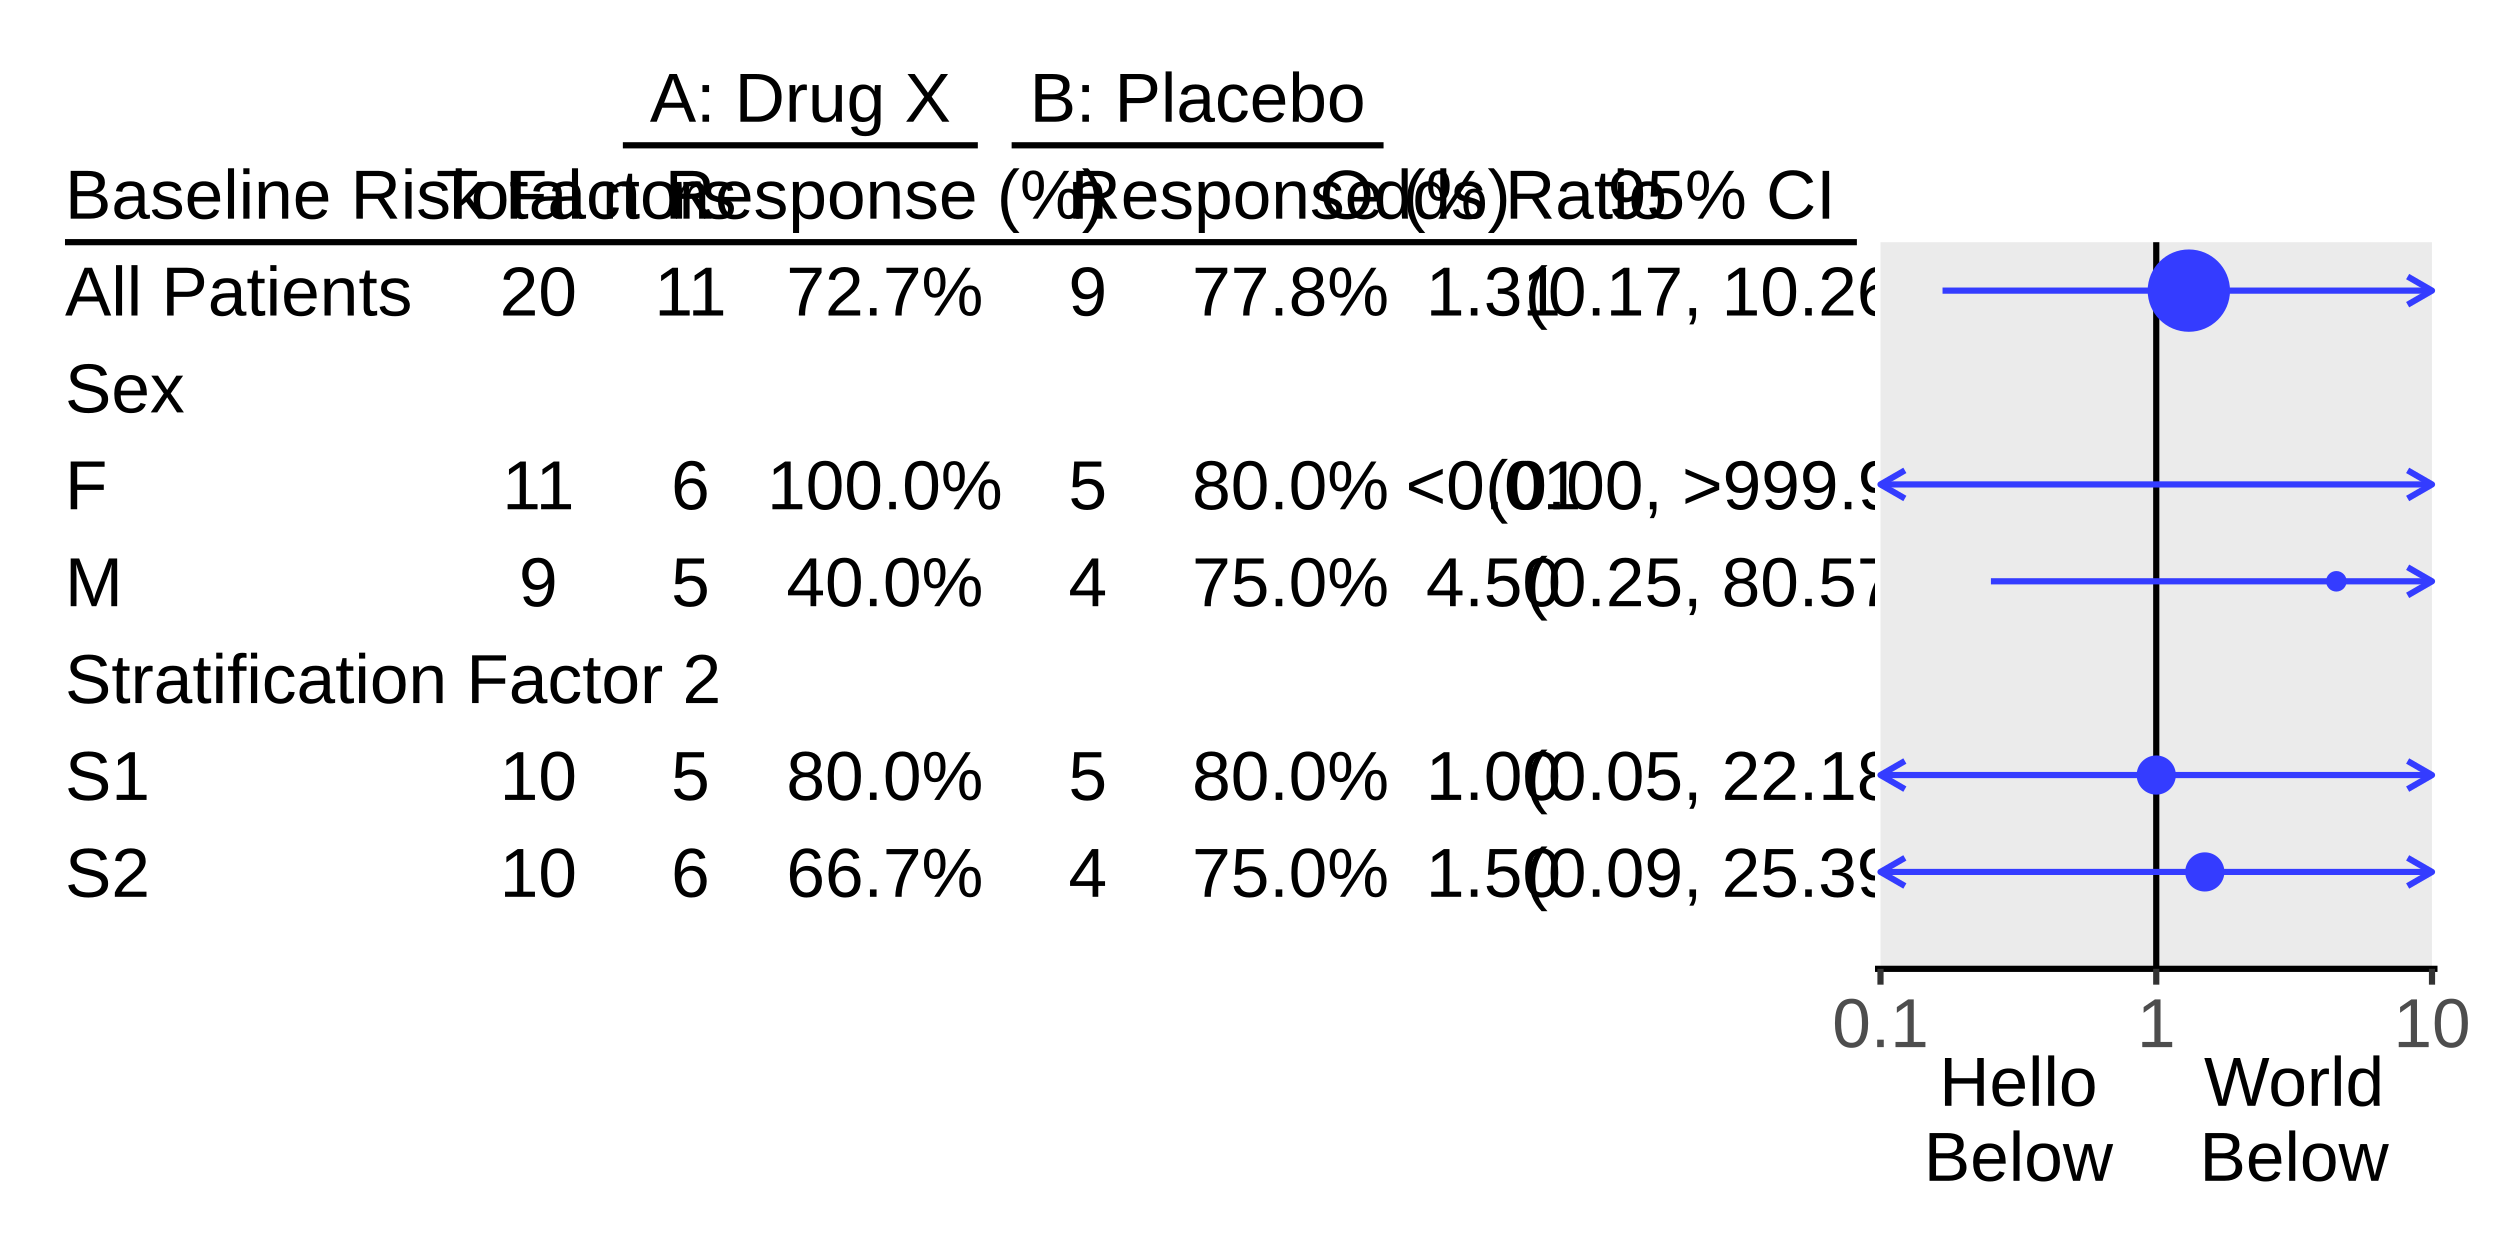
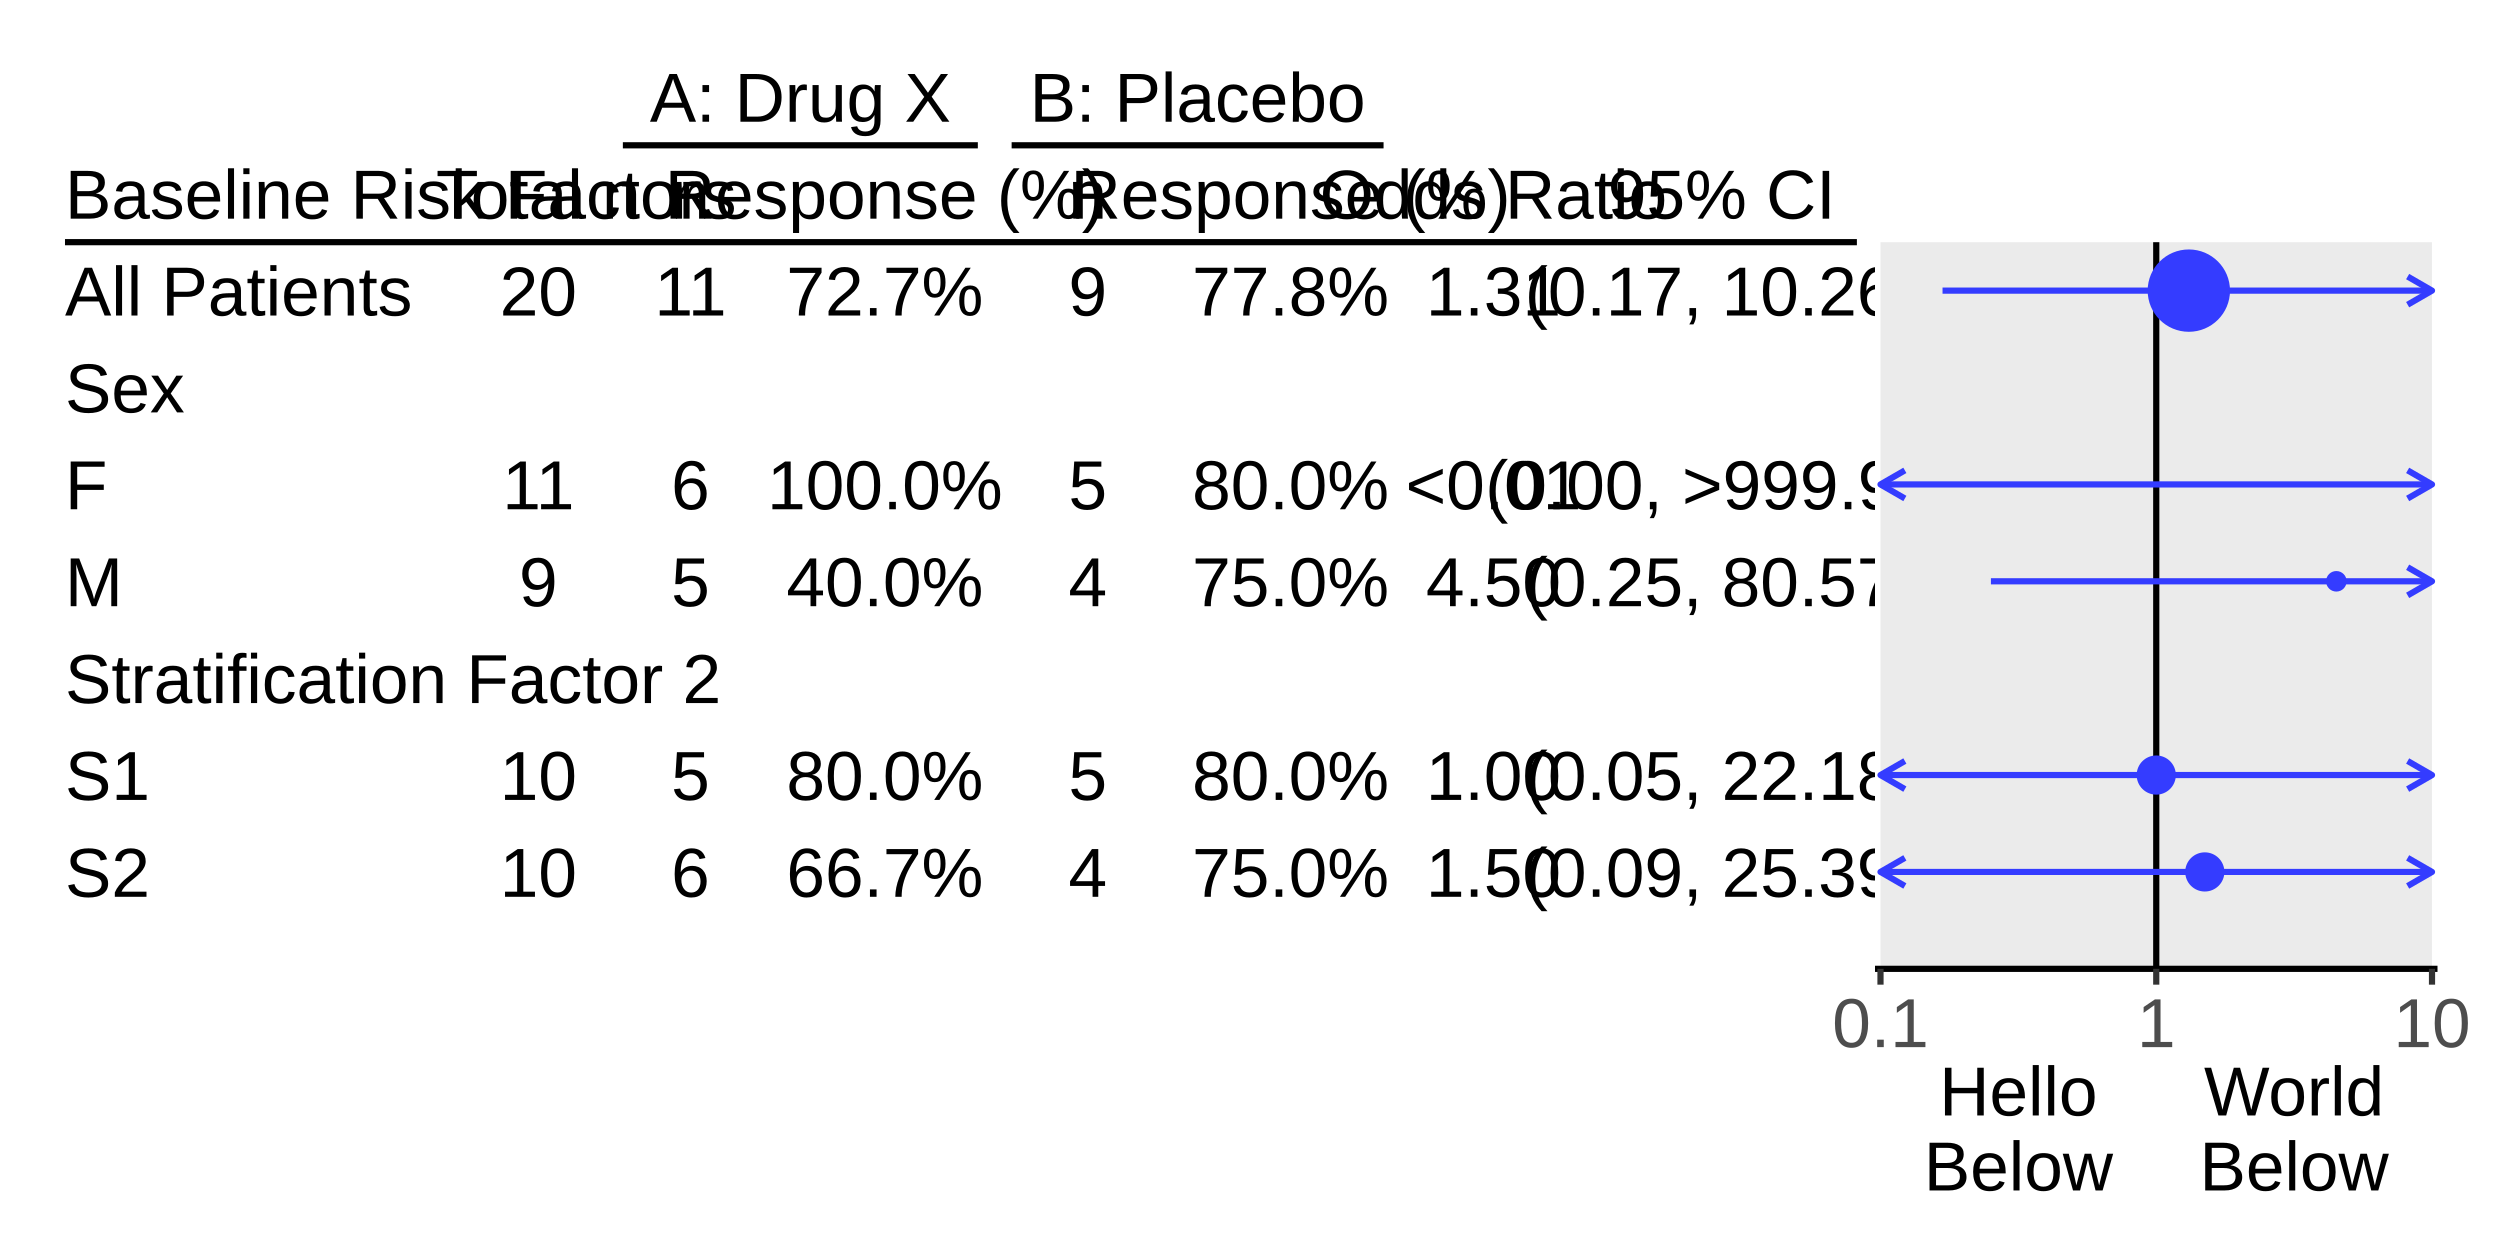
<svg xmlns="http://www.w3.org/2000/svg" width="432.00pt" height="216.00pt" viewBox="0 0 432.00 216.00">
  <g class="svglite">
    <defs>
      <style type="text/css">
    .svglite line, .svglite polyline, .svglite polygon, .svglite path, .svglite rect, .svglite circle {
      fill: none;
      stroke: #000000;
      stroke-linecap: round;
      stroke-linejoin: round;
      stroke-miterlimit: 10.00;
    }
    .svglite text {
      white-space: pre;
    }
    .svglite g.glyphgroup path {
      fill: inherit;
      stroke: none;
    }
  </style>
    </defs>
    <rect width="100%" height="100%" style="stroke: none; fill: none;" />
    <defs>
      <clipPath id="cpMC4wMHw0MzIuMDB8MC4wMHwyMTYuMDA=">
        <rect x="0.00" y="0.00" width="432.00" height="216.00" />
      </clipPath>
    </defs>
    <g clip-path="url(#cpMC4wMHw0MzIuMDB8MC4wMHwyMTYuMDA=)">
</g>
    <defs>
      <clipPath id="cpMC4wMHwzMjQuMDB8MC4wMHwyMTYuMDA=">
        <rect x="0.00" y="0.00" width="324.00" height="216.00" />
      </clipPath>
    </defs>
    <g clip-path="url(#cpMC4wMHwzMjQuMDB8MC4wMHwyMTYuMDA=)">
      <rect x="0.00" y="0.00" width="324.00" height="216.00" style="stroke-width: 0.00; stroke: none;" />
    </g>
    <g clip-path="url(#cpMC4wMHw0MzIuMDB8MC4wMHwyMTYuMDA=)">
</g>
    <defs>
      <clipPath id="cpOC4xMHwzMjQuMDB8MC4wMHwxNjcuNDE=">
        <rect x="8.10" y="0.00" width="315.90" height="167.41" />
      </clipPath>
    </defs>
    <g clip-path="url(#cpOC4xMHwzMjQuMDB8MC4wMHwxNjcuNDE=)">
      <line x1="11.23" y1="41.85" x2="320.87" y2="41.85" style="stroke-width: 1.07; stroke-linecap: butt;" />
      <text x="138.30" y="21.04" text-anchor="middle" style="font-size: 12.00px; font-family: &quot;Arial&quot;;" textLength="52.00px" lengthAdjust="spacingAndGlyphs">A: Drug X</text>
      <line x1="107.63" y1="25.11" x2="168.97" y2="25.11" style="stroke-width: 1.07; stroke-linecap: butt;" />
      <text x="206.95" y="21.04" text-anchor="middle" style="font-size: 12.00px; font-family: &quot;Arial&quot;;" textLength="58.02px" lengthAdjust="spacingAndGlyphs">B: Placebo</text>
      <line x1="174.81" y1="25.11" x2="239.08" y2="25.11" style="stroke-width: 1.07; stroke-linecap: butt;" />
      <text x="11.23" y="37.78" style="font-size: 12.00px; font-family: &quot;Arial&quot;;" textLength="116.03px" lengthAdjust="spacingAndGlyphs">Baseline Risk Factors</text>
      <text x="11.23" y="54.52" style="font-size: 12.00px; font-family: &quot;Arial&quot;;" textLength="60.02px" lengthAdjust="spacingAndGlyphs">All Patients</text>
      <text x="11.23" y="71.26" style="font-size: 12.00px; font-family: &quot;Arial&quot;;" textLength="20.67px" lengthAdjust="spacingAndGlyphs">Sex</text>
      <text x="11.23" y="88.00" style="font-size: 12.00px; font-family: &quot;Arial&quot;;" textLength="27.30px" lengthAdjust="spacingAndGlyphs">      F</text>
      <text x="11.23" y="104.75" style="font-size: 12.00px; font-family: &quot;Arial&quot;;" textLength="29.97px" lengthAdjust="spacingAndGlyphs">      M</text>
      <text x="11.23" y="121.49" style="font-size: 12.00px; font-family: &quot;Arial&quot;;" textLength="113.34px" lengthAdjust="spacingAndGlyphs">Stratification Factor 2</text>
      <text x="11.23" y="138.23" style="font-size: 12.00px; font-family: &quot;Arial&quot;;" textLength="34.64px" lengthAdjust="spacingAndGlyphs">      S1</text>
      <text x="11.23" y="154.97" style="font-size: 12.00px; font-family: &quot;Arial&quot;;" textLength="34.64px" lengthAdjust="spacingAndGlyphs">      S2</text>
      <text x="93.02" y="37.78" text-anchor="middle" style="font-size: 12.00px; font-family: &quot;Arial&quot;;" textLength="35.34px" lengthAdjust="spacingAndGlyphs">Total n</text>
      <text x="93.02" y="54.52" text-anchor="middle" style="font-size: 12.00px; font-family: &quot;Arial&quot;;" textLength="13.34px" lengthAdjust="spacingAndGlyphs">20</text>
      <text x="93.02" y="88.00" text-anchor="middle" style="font-size: 12.00px; font-family: &quot;Arial&quot;;" textLength="12.45px" lengthAdjust="spacingAndGlyphs">11</text>
      <text x="93.02" y="104.75" text-anchor="middle" style="font-size: 12.00px; font-family: &quot;Arial&quot;;" textLength="6.67px" lengthAdjust="spacingAndGlyphs">9</text>
      <text x="93.02" y="138.23" text-anchor="middle" style="font-size: 12.00px; font-family: &quot;Arial&quot;;" textLength="13.34px" lengthAdjust="spacingAndGlyphs">10</text>
      <text x="93.02" y="154.97" text-anchor="middle" style="font-size: 12.00px; font-family: &quot;Arial&quot;;" textLength="13.34px" lengthAdjust="spacingAndGlyphs">10</text>
      <text x="119.31" y="37.78" text-anchor="middle" style="font-size: 12.00px; font-family: &quot;Arial&quot;;" textLength="6.67px" lengthAdjust="spacingAndGlyphs">n</text>
      <text x="119.31" y="54.52" text-anchor="middle" style="font-size: 12.00px; font-family: &quot;Arial&quot;;" textLength="12.45px" lengthAdjust="spacingAndGlyphs">11</text>
      <text x="119.31" y="88.00" text-anchor="middle" style="font-size: 12.00px; font-family: &quot;Arial&quot;;" textLength="6.67px" lengthAdjust="spacingAndGlyphs">6</text>
      <text x="119.31" y="104.75" text-anchor="middle" style="font-size: 12.00px; font-family: &quot;Arial&quot;;" textLength="6.67px" lengthAdjust="spacingAndGlyphs">5</text>
      <text x="119.31" y="138.23" text-anchor="middle" style="font-size: 12.00px; font-family: &quot;Arial&quot;;" textLength="6.67px" lengthAdjust="spacingAndGlyphs">5</text>
      <text x="119.31" y="154.97" text-anchor="middle" style="font-size: 12.00px; font-family: &quot;Arial&quot;;" textLength="6.67px" lengthAdjust="spacingAndGlyphs">6</text>
      <text x="152.90" y="37.78" text-anchor="middle" style="font-size: 12.00px; font-family: &quot;Arial&quot;;" textLength="76.03px" lengthAdjust="spacingAndGlyphs">Response (%)</text>
      <text x="152.90" y="54.52" text-anchor="middle" style="font-size: 12.00px; font-family: &quot;Arial&quot;;" textLength="34.02px" lengthAdjust="spacingAndGlyphs">72.7%</text>
      <text x="152.90" y="88.00" text-anchor="middle" style="font-size: 12.00px; font-family: &quot;Arial&quot;;" textLength="40.69px" lengthAdjust="spacingAndGlyphs">100.0%</text>
      <text x="152.90" y="104.75" text-anchor="middle" style="font-size: 12.00px; font-family: &quot;Arial&quot;;" textLength="34.02px" lengthAdjust="spacingAndGlyphs">40.0%</text>
      <text x="152.90" y="138.23" text-anchor="middle" style="font-size: 12.00px; font-family: &quot;Arial&quot;;" textLength="34.02px" lengthAdjust="spacingAndGlyphs">80.0%</text>
      <text x="152.90" y="154.97" text-anchor="middle" style="font-size: 12.00px; font-family: &quot;Arial&quot;;" textLength="34.02px" lengthAdjust="spacingAndGlyphs">66.7%</text>
      <text x="187.96" y="37.78" text-anchor="middle" style="font-size: 12.00px; font-family: &quot;Arial&quot;;" textLength="6.67px" lengthAdjust="spacingAndGlyphs">n</text>
      <text x="187.96" y="54.52" text-anchor="middle" style="font-size: 12.00px; font-family: &quot;Arial&quot;;" textLength="6.67px" lengthAdjust="spacingAndGlyphs">9</text>
      <text x="187.96" y="88.00" text-anchor="middle" style="font-size: 12.00px; font-family: &quot;Arial&quot;;" textLength="6.67px" lengthAdjust="spacingAndGlyphs">5</text>
      <text x="187.96" y="104.75" text-anchor="middle" style="font-size: 12.00px; font-family: &quot;Arial&quot;;" textLength="6.67px" lengthAdjust="spacingAndGlyphs">4</text>
      <text x="187.96" y="138.23" text-anchor="middle" style="font-size: 12.00px; font-family: &quot;Arial&quot;;" textLength="6.67px" lengthAdjust="spacingAndGlyphs">5</text>
      <text x="187.96" y="154.97" text-anchor="middle" style="font-size: 12.00px; font-family: &quot;Arial&quot;;" textLength="6.67px" lengthAdjust="spacingAndGlyphs">4</text>
      <text x="223.01" y="37.78" text-anchor="middle" style="font-size: 12.00px; font-family: &quot;Arial&quot;;" textLength="76.03px" lengthAdjust="spacingAndGlyphs">Response (%)</text>
      <text x="223.01" y="54.52" text-anchor="middle" style="font-size: 12.00px; font-family: &quot;Arial&quot;;" textLength="34.02px" lengthAdjust="spacingAndGlyphs">77.8%</text>
      <text x="223.01" y="88.00" text-anchor="middle" style="font-size: 12.00px; font-family: &quot;Arial&quot;;" textLength="34.02px" lengthAdjust="spacingAndGlyphs">80.0%</text>
      <text x="223.01" y="104.75" text-anchor="middle" style="font-size: 12.00px; font-family: &quot;Arial&quot;;" textLength="34.02px" lengthAdjust="spacingAndGlyphs">75.0%</text>
      <text x="223.01" y="138.23" text-anchor="middle" style="font-size: 12.00px; font-family: &quot;Arial&quot;;" textLength="34.02px" lengthAdjust="spacingAndGlyphs">80.0%</text>
      <text x="223.01" y="154.97" text-anchor="middle" style="font-size: 12.00px; font-family: &quot;Arial&quot;;" textLength="34.02px" lengthAdjust="spacingAndGlyphs">75.0%</text>
      <text x="258.07" y="37.78" text-anchor="middle" style="font-size: 12.00px; font-family: &quot;Arial&quot;;" textLength="60.02px" lengthAdjust="spacingAndGlyphs">Odds Ratio</text>
      <text x="258.07" y="54.52" text-anchor="middle" style="font-size: 12.00px; font-family: &quot;Arial&quot;;" textLength="23.34px" lengthAdjust="spacingAndGlyphs">1.31</text>
      <text x="258.07" y="88.00" text-anchor="middle" style="font-size: 12.00px; font-family: &quot;Arial&quot;;" textLength="30.36px" lengthAdjust="spacingAndGlyphs">&lt;0.01</text>
      <text x="258.07" y="104.75" text-anchor="middle" style="font-size: 12.00px; font-family: &quot;Arial&quot;;" textLength="23.34px" lengthAdjust="spacingAndGlyphs">4.50</text>
      <text x="258.07" y="138.23" text-anchor="middle" style="font-size: 12.00px; font-family: &quot;Arial&quot;;" textLength="23.34px" lengthAdjust="spacingAndGlyphs">1.00</text>
      <text x="258.07" y="154.97" text-anchor="middle" style="font-size: 12.00px; font-family: &quot;Arial&quot;;" textLength="23.34px" lengthAdjust="spacingAndGlyphs">1.50</text>
      <text x="297.50" y="37.78" text-anchor="middle" style="font-size: 12.00px; font-family: &quot;Arial&quot;;" textLength="39.34px" lengthAdjust="spacingAndGlyphs">95% CI</text>
      <text x="297.50" y="54.52" text-anchor="middle" style="font-size: 12.00px; font-family: &quot;Arial&quot;;" textLength="68.02px" lengthAdjust="spacingAndGlyphs">(0.17, 10.26)</text>
      <text x="297.50" y="88.00" text-anchor="middle" style="font-size: 12.00px; font-family: &quot;Arial&quot;;" textLength="81.70px" lengthAdjust="spacingAndGlyphs">(0.00, &gt;999.99)</text>
      <text x="297.50" y="104.75" text-anchor="middle" style="font-size: 12.00px; font-family: &quot;Arial&quot;;" textLength="68.02px" lengthAdjust="spacingAndGlyphs">(0.25, 80.57)</text>
      <text x="297.50" y="138.23" text-anchor="middle" style="font-size: 12.00px; font-family: &quot;Arial&quot;;" textLength="68.02px" lengthAdjust="spacingAndGlyphs">(0.05, 22.18)</text>
      <text x="297.50" y="154.97" text-anchor="middle" style="font-size: 12.00px; font-family: &quot;Arial&quot;;" textLength="68.02px" lengthAdjust="spacingAndGlyphs">(0.09, 25.39)</text>
    </g>
    <g clip-path="url(#cpMC4wMHw0MzIuMDB8MC4wMHwyMTYuMDA=)">
</g>
    <defs>
      <clipPath id="cpMzI0LjAwfDQzMi4wMHwwLjAwfDIxNi4wMA==">
        <rect x="324.00" y="0.00" width="108.00" height="216.00" />
      </clipPath>
    </defs>
    <g clip-path="url(#cpMzI0LjAwfDQzMi4wMHwwLjAwfDIxNi4wMA==)">
      <rect x="324.00" y="0.00" width="108.00" height="216.00" style="stroke-width: 1.07; stroke: none;" />
    </g>
    <g clip-path="url(#cpMC4wMHw0MzIuMDB8MC4wMHwyMTYuMDA=)">
      <rect x="324.00" y="0.00" width="97.20" height="167.41" style="stroke-width: 1.07; stroke: none;" />
      <rect x="324.95" y="41.85" width="95.29" height="125.56" style="stroke-width: 1.07; stroke: none; stroke-linecap: butt; stroke-linejoin: miter; fill: #EBEBEB;" />
      <line x1="372.60" y1="167.41" x2="372.60" y2="41.85" style="stroke-width: 1.07; stroke-linecap: butt;" />
-       <text x="348.78" y="191.08" text-anchor="middle" style="font-size: 12.00px; font-family: &quot;Arial&quot;;" textLength="27.36px" lengthAdjust="spacingAndGlyphs">Hello</text>
-       <text x="348.78" y="204.04" text-anchor="middle" style="font-size: 12.00px; font-family: &quot;Arial&quot;;" textLength="32.69px" lengthAdjust="spacingAndGlyphs">Below</text>
-       <text x="396.42" y="191.08" text-anchor="middle" style="font-size: 12.00px; font-family: &quot;Arial&quot;;" textLength="31.12px" lengthAdjust="spacingAndGlyphs">World</text>
-       <text x="396.42" y="204.04" text-anchor="middle" style="font-size: 12.00px; font-family: &quot;Arial&quot;;" textLength="32.69px" lengthAdjust="spacingAndGlyphs">Below</text>
+       <text x="348.78" y="192.75" text-anchor="middle" style="font-size: 12.00px; font-family: &quot;Arial&quot;;" textLength="27.36px" lengthAdjust="spacingAndGlyphs">Hello</text>
+       <text x="348.78" y="205.71" text-anchor="middle" style="font-size: 12.00px; font-family: &quot;Arial&quot;;" textLength="32.69px" lengthAdjust="spacingAndGlyphs">Below</text>
+       <text x="396.42" y="192.75" text-anchor="middle" style="font-size: 12.00px; font-family: &quot;Arial&quot;;" textLength="31.12px" lengthAdjust="spacingAndGlyphs">World</text>
+       <text x="396.42" y="205.71" text-anchor="middle" style="font-size: 12.00px; font-family: &quot;Arial&quot;;" textLength="32.69px" lengthAdjust="spacingAndGlyphs">Below</text>
      <circle cx="378.23" cy="50.22" r="6.76" style="stroke-width: 0.71; stroke: #343CFF; fill: #343CFF;" />
      <circle cx="403.72" cy="100.45" r="1.42" style="stroke-width: 0.71; stroke: #343CFF; fill: #343CFF;" />
      <circle cx="372.60" cy="133.93" r="3.03" style="stroke-width: 0.71; stroke: #343CFF; fill: #343CFF;" />
      <circle cx="380.99" cy="150.67" r="3.03" style="stroke-width: 0.71; stroke: #343CFF; fill: #343CFF;" />
      <line x1="335.67" y1="50.22" x2="420.25" y2="50.22" style="stroke-width: 1.07; stroke: #343CFF; stroke-linecap: butt;" />
      <polyline points="416.04,52.65 420.25,50.22 416.04,47.79 " style="stroke-width: 1.07; stroke: #343CFF; stroke-linecap: butt;" />
      <line x1="324.95" y1="83.71" x2="420.25" y2="83.71" style="stroke-width: 1.07; stroke: #343CFF; stroke-linecap: butt;" />
      <polyline points="329.16,81.28 324.95,83.71 329.16,86.14 " style="stroke-width: 1.07; stroke: #343CFF; stroke-linecap: butt;" />
      <polyline points="416.04,86.14 420.25,83.71 416.04,81.28 " style="stroke-width: 1.07; stroke: #343CFF; stroke-linecap: butt;" />
      <line x1="344.03" y1="100.45" x2="420.25" y2="100.45" style="stroke-width: 1.07; stroke: #343CFF; stroke-linecap: butt;" />
      <polyline points="416.04,102.88 420.25,100.45 416.04,98.02 " style="stroke-width: 1.07; stroke: #343CFF; stroke-linecap: butt;" />
      <line x1="324.95" y1="133.93" x2="420.25" y2="133.93" style="stroke-width: 1.07; stroke: #343CFF; stroke-linecap: butt;" />
      <polyline points="329.16,131.50 324.95,133.93 329.16,136.36 " style="stroke-width: 1.07; stroke: #343CFF; stroke-linecap: butt;" />
      <polyline points="416.04,136.36 420.25,133.93 416.04,131.50 " style="stroke-width: 1.07; stroke: #343CFF; stroke-linecap: butt;" />
      <line x1="324.95" y1="150.67" x2="420.25" y2="150.67" style="stroke-width: 1.07; stroke: #343CFF; stroke-linecap: butt;" />
      <polyline points="329.16,148.24 324.95,150.67 329.16,153.10 " style="stroke-width: 1.07; stroke: #343CFF; stroke-linecap: butt;" />
      <polyline points="416.04,153.10 420.25,150.67 416.04,148.24 " style="stroke-width: 1.07; stroke: #343CFF; stroke-linecap: butt;" />
      <polyline points="324.00,167.41 421.20,167.41 " style="stroke-width: 1.07; stroke-linecap: butt;" />
      <polyline points="324.95,170.15 324.95,167.41 " style="stroke-width: 1.07; stroke: #333333; stroke-linecap: butt;" />
      <polyline points="372.60,170.15 372.60,167.41 " style="stroke-width: 1.07; stroke: #333333; stroke-linecap: butt;" />
      <polyline points="420.25,170.15 420.25,167.41 " style="stroke-width: 1.07; stroke: #333333; stroke-linecap: butt;" />
      <text x="324.95" y="180.94" text-anchor="middle" style="font-size: 12.00px;fill: #4D4D4D; font-family: &quot;Arial&quot;;" textLength="16.67px" lengthAdjust="spacingAndGlyphs">0.1</text>
      <text x="372.60" y="180.94" text-anchor="middle" style="font-size: 12.00px;fill: #4D4D4D; font-family: &quot;Arial&quot;;" textLength="6.67px" lengthAdjust="spacingAndGlyphs">1</text>
      <text x="420.25" y="180.94" text-anchor="middle" style="font-size: 12.00px;fill: #4D4D4D; font-family: &quot;Arial&quot;;" textLength="13.34px" lengthAdjust="spacingAndGlyphs">10</text>
    </g>
  </g>
</svg>
